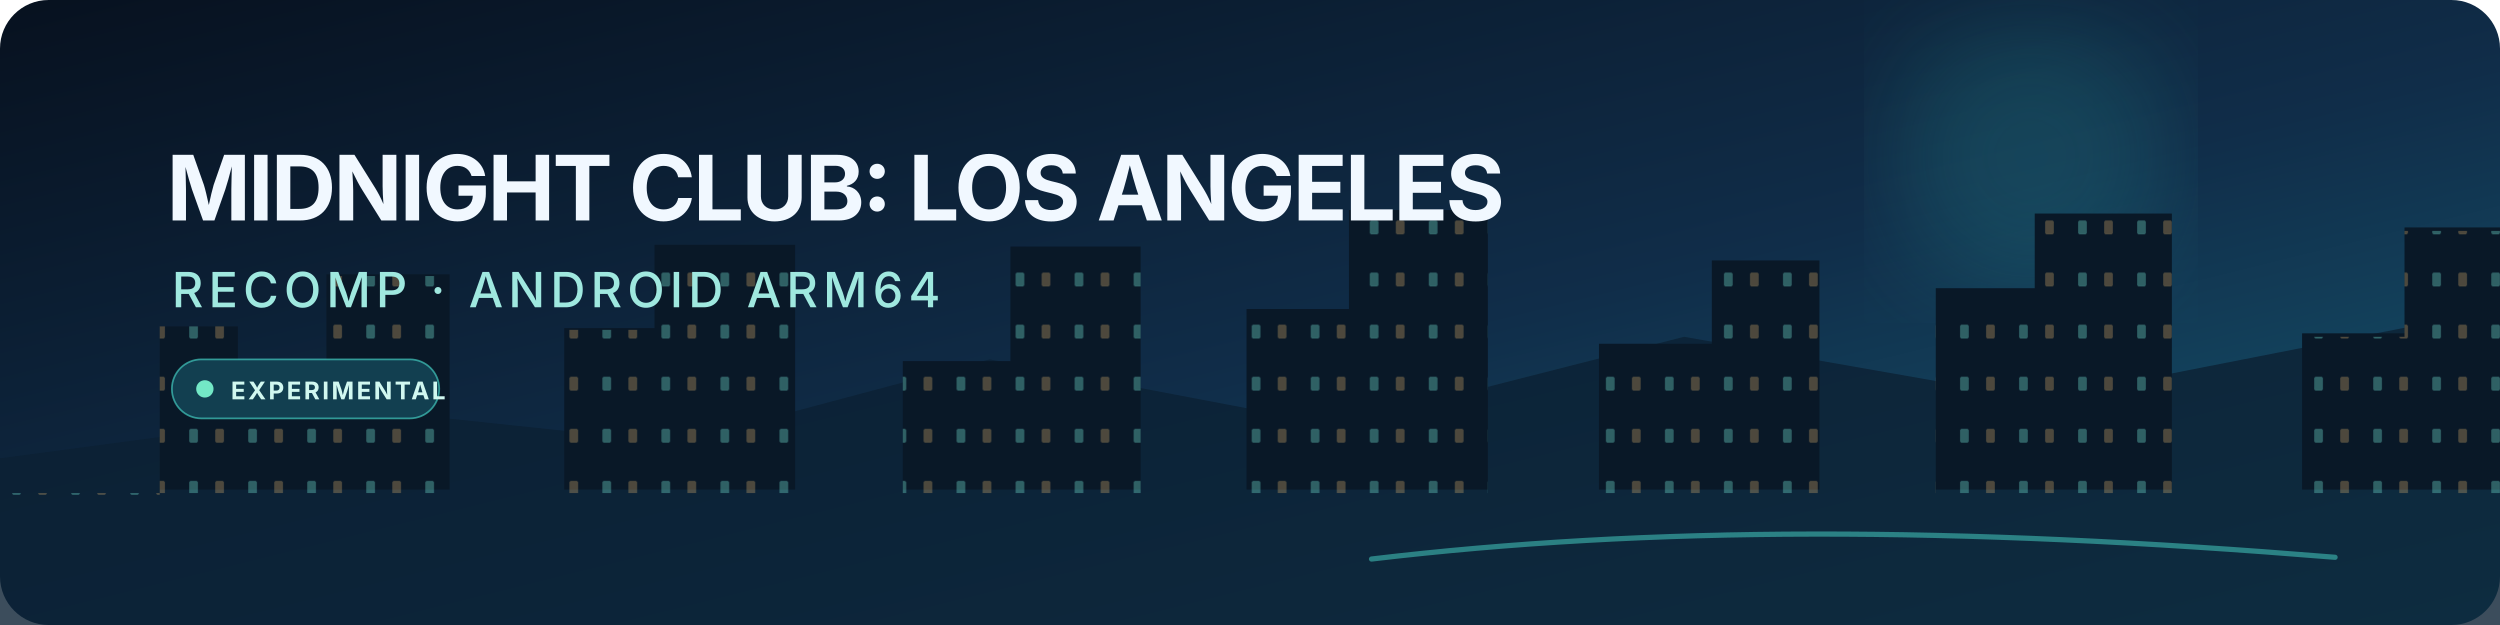
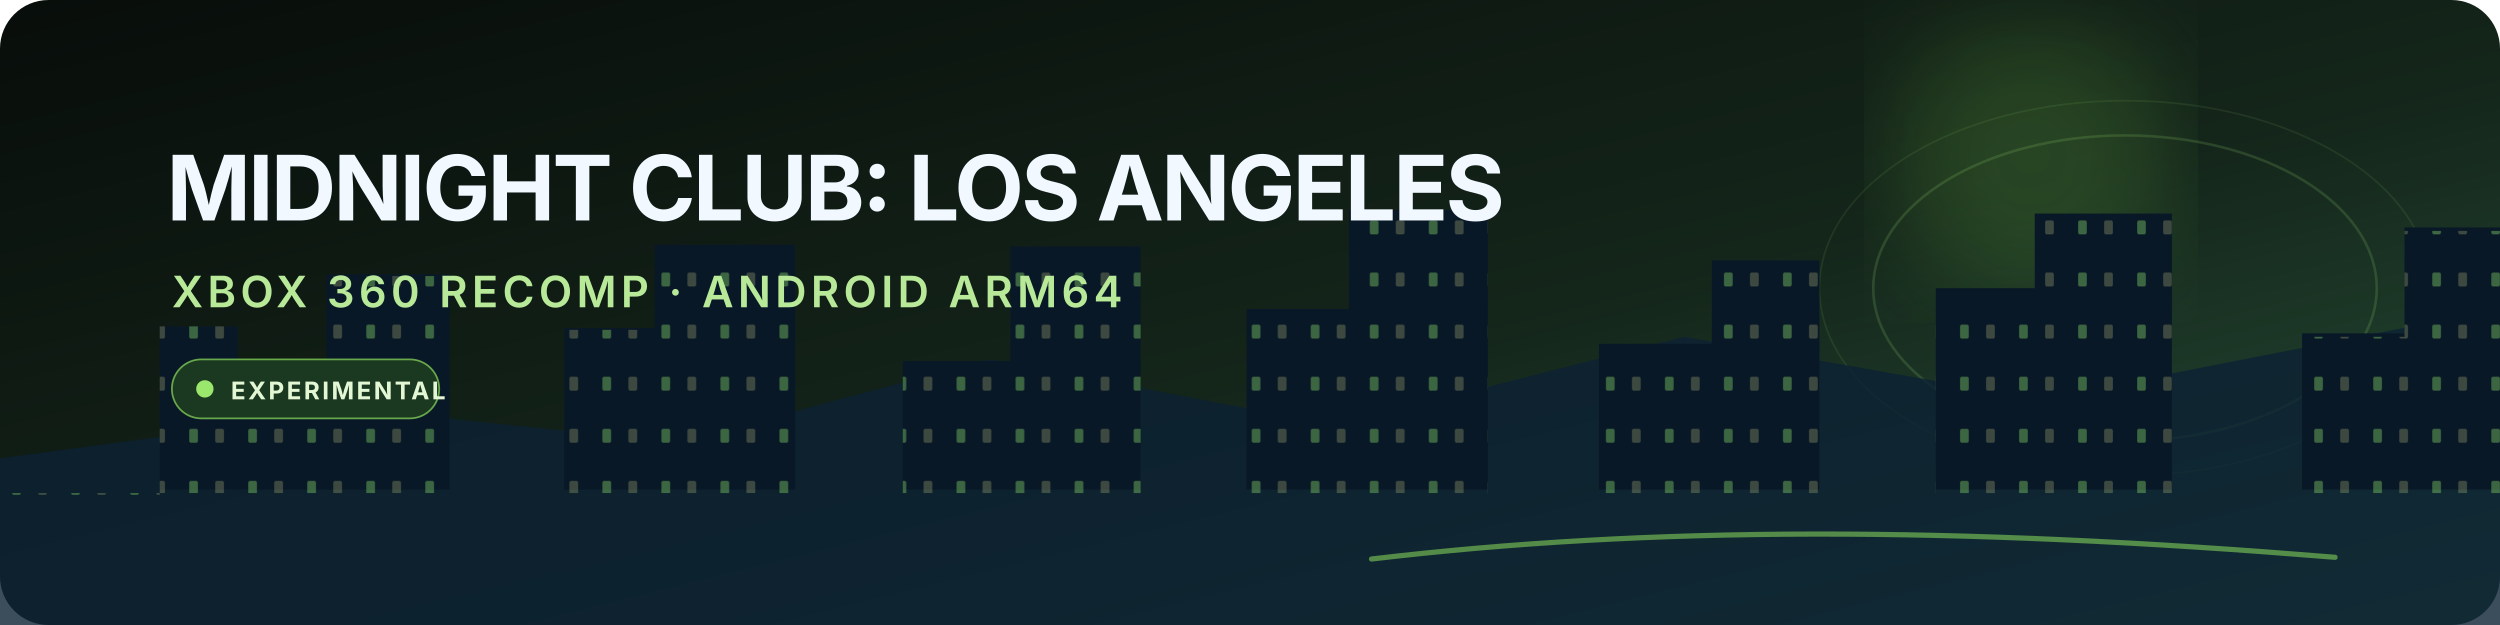
<svg xmlns="http://www.w3.org/2000/svg" width="1440" height="360" viewBox="0 0 1440 360" role="img" aria-labelledby="title desc">
  <defs>
    <linearGradient id="sky" x1="0" y1="0" x2="1" y2="1">
-       <stop offset="0" stop-color="#07111f" />
-       <stop offset="0.55" stop-color="#102d49" />
-       <stop offset="1" stop-color="#165b73" />
+       <stop offset="0" stop-color="#080d0a" />
+       <stop offset="0.55" stop-color="#14251a" />
+       <stop offset="1" stop-color="#28523a" />
    </linearGradient>
    <linearGradient id="glow" x1="0" y1="1" x2="1" y2="0">
-       <stop offset="0" stop-color="#25d0c2" stop-opacity="0.9" />
-       <stop offset="1" stop-color="#79f2cf" stop-opacity="0.15" />
+       <stop offset="0" stop-color="#76d64b" stop-opacity="0.9" />
+       <stop offset="1" stop-color="#d4ff72" stop-opacity="0.15" />
    </linearGradient>
    <pattern id="windows" width="34" height="30" patternUnits="userSpaceOnUse">
-       <rect x="7" y="7" width="5" height="8" rx="1" fill="#71dfd1" opacity="0.45" />
-       <rect x="22" y="7" width="5" height="8" rx="1" fill="#ffc978" opacity="0.34" />
+       <rect x="7" y="7" width="5" height="8" rx="1" fill="#8ce06a" opacity="0.48" />
+       <rect x="22" y="7" width="5" height="8" rx="1" fill="#d4d98b" opacity="0.32" />
    </pattern>
    <filter id="blur">
      <feGaussianBlur stdDeviation="30" />
    </filter>
  </defs>
  <rect width="1440" height="360" rx="28" fill="url(#sky)" />
-   <circle cx="1170" cy="90" r="80" fill="#30c9bf" opacity="0.16" filter="url(#blur)" />
+   <circle cx="1170" cy="90" r="80" fill="#7ed84e" opacity="0.18" filter="url(#blur)" />
+   <ellipse cx="1224" cy="166" rx="145" ry="88" fill="none" stroke="#a5e979" stroke-width="1.5" opacity="0.16" />
+   <ellipse cx="1224" cy="166" rx="176" ry="108" fill="none" stroke="#a5e979" stroke-width="1" opacity="0.09" />
  <path d="M0 264 210 236 390 255 570 207 770 245 970 194 1175 230 1440 178V360H0Z" fill="#0b2033" opacity="0.8" />
  <g fill="#091827">
    <path d="M0 282h92v-94h45v41h51v-71h71v124h66v-93h52v-48h81v141h62v-74h62v-66h75v140h61v-104h59v-57h80v161h64v-84h65v-48h62v132h67v-116h57v-43h79v159h75v-90h59v-61h83v151H0Z" />
  </g>
  <path d="M0 286h92v-98h45v42h51v-71h71v125h66v-94h52v-48h81v142h62v-74h62v-66h75v140h61v-104h59v-57h80v161h64v-84h65v-48h62v132h67v-116h57v-43h79v159h75v-90h59v-61h83v151H0Z" fill="url(#windows)" opacity="0.8" />
  <path d="M40 319h1360" stroke="url(#glow)" stroke-width="2" opacity="0.9" />
-   <path d="M790 322c160-19 335-19 555-1" fill="none" stroke="#49dacc" stroke-width="3" stroke-linecap="round" opacity="0.5" />
+   <path d="M790 322c160-19 335-19 555-1" fill="none" stroke="#8cde5c" stroke-width="3" stroke-linecap="round" opacity="0.55" />
  <g font-family="Inter,Segoe UI,Arial,sans-serif">
    <text x="96" y="127" fill="#f1f8ff" font-size="52" font-weight="700" letter-spacing="-1.5">MIDNIGHT CLUB: LOS ANGELES</text>
-     <text x="99" y="177" fill="#9fe8df" font-size="28" font-weight="500" letter-spacing="3">RECOMP · ANDROID ARM64</text>
-     <rect x="99" y="207" width="154" height="34" rx="17" fill="#123f50" stroke="#46d5c8" stroke-opacity="0.65" />
-     <circle cx="118" cy="224" r="5" fill="#73e8c6" />
-     <text x="133" y="230" fill="#d1f8f0" font-size="14" font-weight="700" letter-spacing="1.4">EXPERIMENTAL</text>
+     <text x="99" y="177" fill="#b8e998" font-size="25" font-weight="600" letter-spacing="2.5">XBOX 360 RECOMP · ANDROID ARM64</text>
+     <rect x="99" y="207" width="154" height="34" rx="17" fill="#1b3820" stroke="#8ddf5d" stroke-opacity="0.7" />
+     <circle cx="118" cy="224" r="5" fill="#9be66d" />
+     <text x="133" y="230" fill="#e4f7d5" font-size="14" font-weight="700" letter-spacing="1.4">EXPERIMENTAL</text>
  </g>
</svg>
